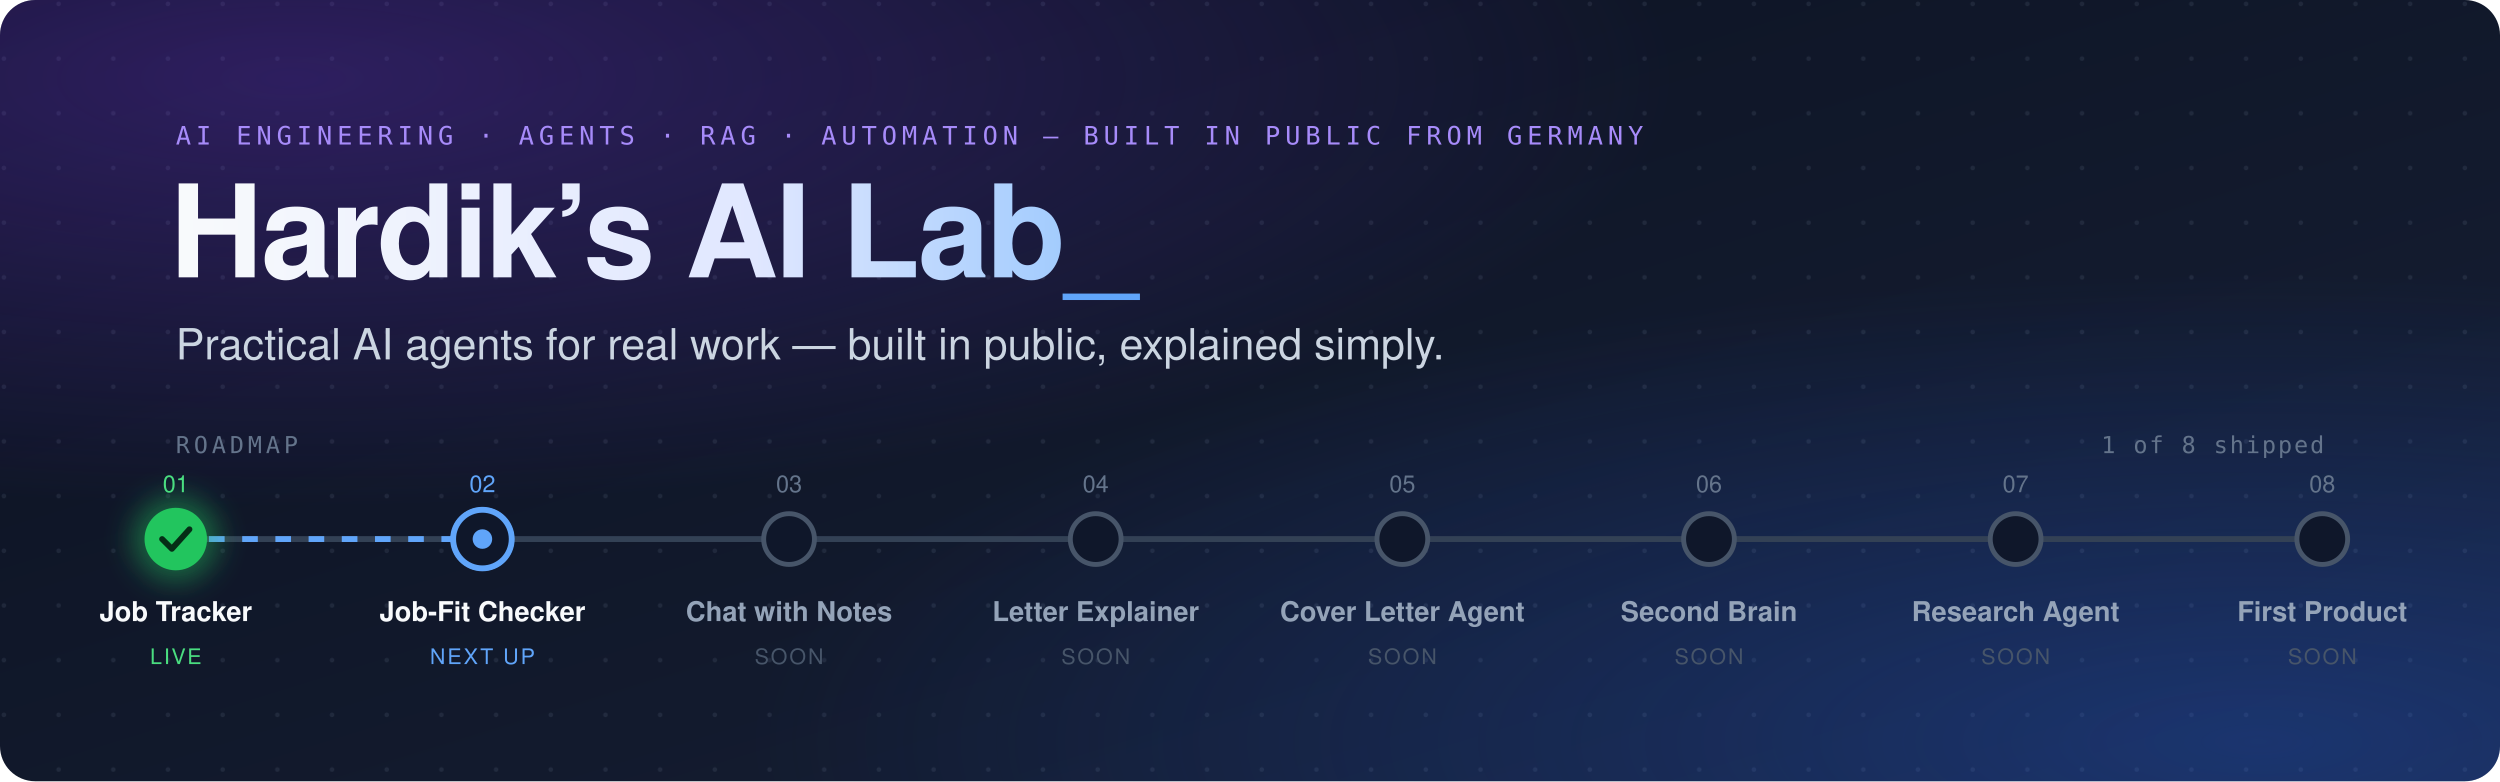
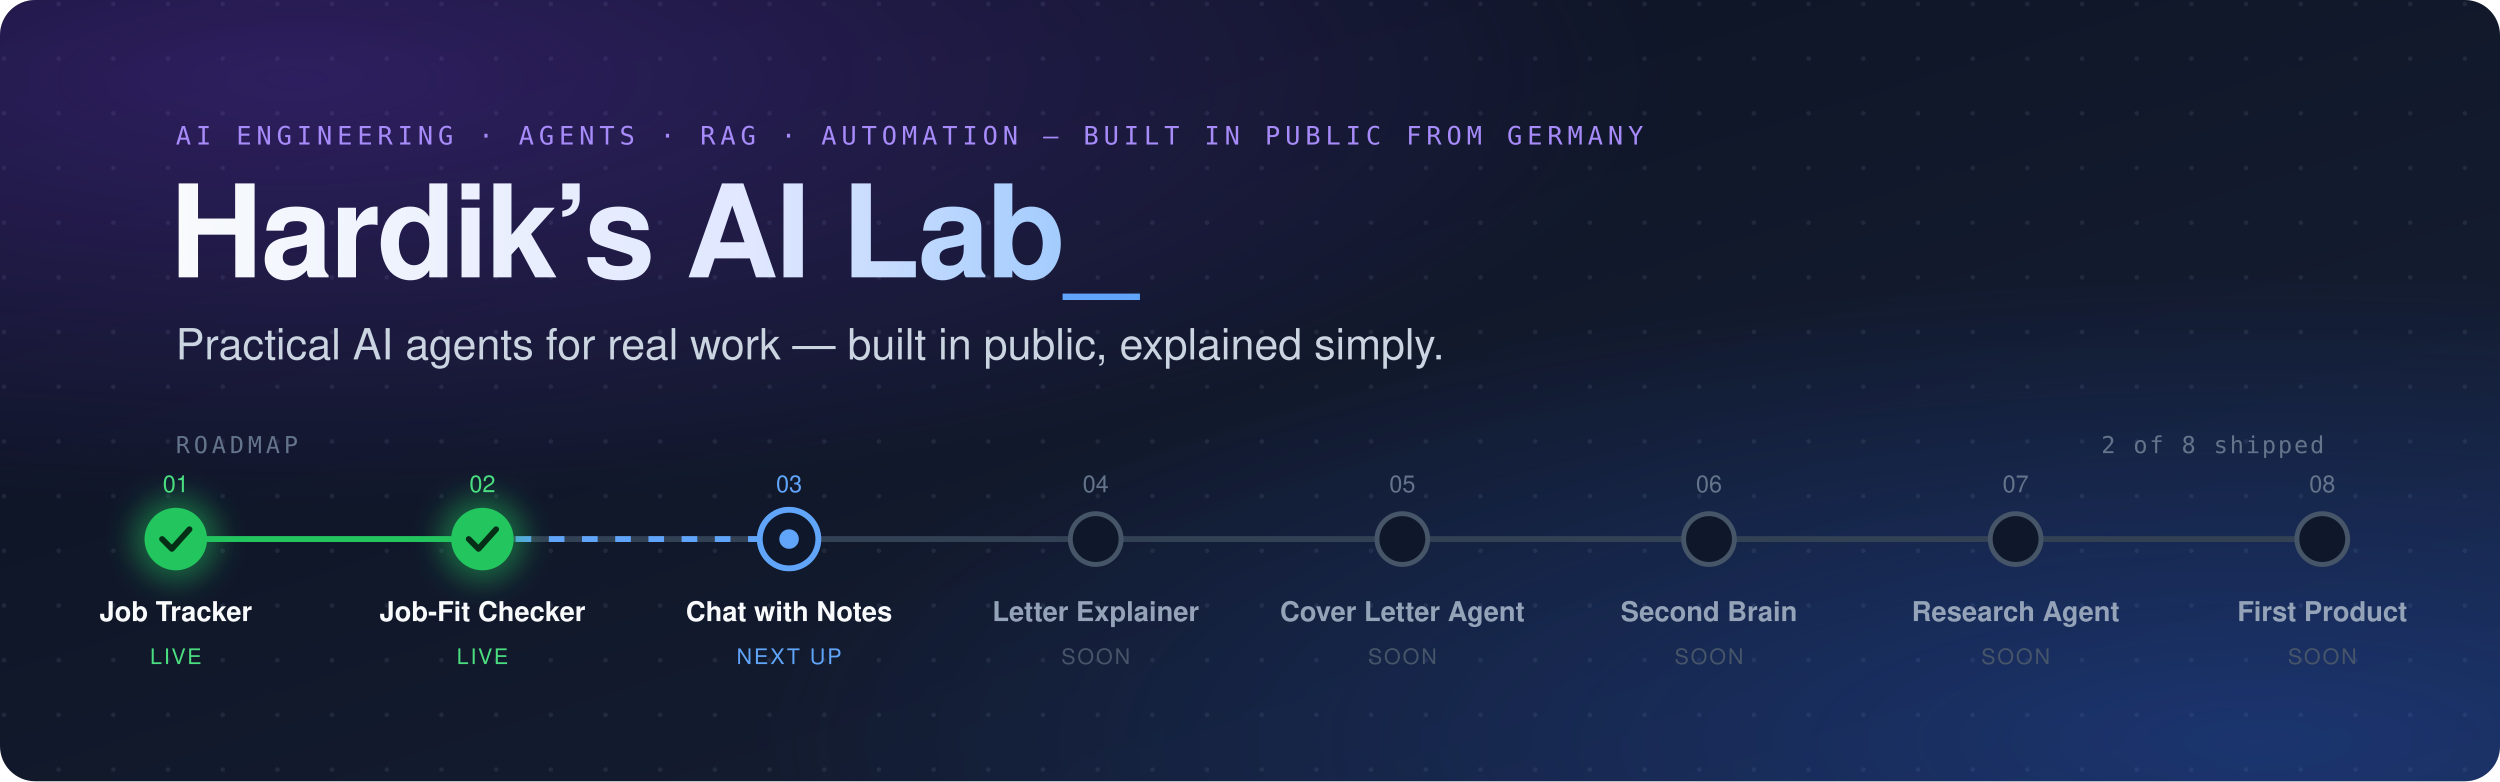
<svg xmlns="http://www.w3.org/2000/svg" width="1280" height="400" viewBox="0 0 1280 400" role="img" aria-labelledby="title desc">
  <defs>
    <linearGradient id="bg" x1="0" y1="0" x2="1" y2="1">
      <stop offset="0" stop-color="#0B1120" />
      <stop offset="1" stop-color="#172036" />
    </linearGradient>
    <radialGradient id="glowL" cx="0.12" cy="0.1" r="0.55">
      <stop offset="0" stop-color="#7C3AED" stop-opacity="0.30" />
      <stop offset="1" stop-color="#7C3AED" stop-opacity="0" />
    </radialGradient>
    <radialGradient id="glowR" cx="0.9" cy="0.95" r="0.6">
      <stop offset="0" stop-color="#2563EB" stop-opacity="0.32" />
      <stop offset="1" stop-color="#2563EB" stop-opacity="0" />
    </radialGradient>
    <pattern id="dots" width="28" height="28" patternUnits="userSpaceOnUse">
      <circle cx="2" cy="2" r="1.2" fill="#94A3B8" fill-opacity="0.12" />
    </pattern>
    <linearGradient id="title-grad" x1="0" y1="0" x2="1" y2="0">
      <stop offset="0" stop-color="#F8FAFC" />
      <stop offset="0.6" stop-color="#E0E7FF" />
      <stop offset="1" stop-color="#93C5FD" />
    </linearGradient>
    <filter id="soft" x="-80%" y="-80%" width="260%" height="260%">
      <feGaussianBlur stdDeviation="7" />
    </filter>
  </defs>
  <style>
    text { font-family: -apple-system, BlinkMacSystemFont, "Segoe UI", Helvetica, Arial, sans-serif; }
    .mono { font-family: ui-monospace, SFMono-Regular, Menlo, Consolas, monospace; }
    .in { animation: in .9s cubic-bezier(.2,.8,.2,1) backwards; }  /* visible by default; hidden only while waiting to animate */
    @keyframes in { from { opacity: 0; transform: translateY(10px); } to { opacity: 1; transform: translateY(0); } }
    .pop { transform-box: fill-box; transform-origin: center; animation: pop .55s cubic-bezier(.3,1.5,.5,1) backwards; }
    @keyframes pop { from { opacity: 0; transform: scale(.3); } to { opacity: 1; transform: scale(1); } }
    .ping { transform-box: fill-box; transform-origin: center; animation: ping 2s ease-out infinite; }
    @keyframes ping { 0% { transform: scale(1); opacity: .9; } 100% { transform: scale(2.4); opacity: 0; } }
    .flow { stroke-dasharray: 8 9; animation: flow 1s linear infinite; }
    @keyframes flow { to { stroke-dashoffset: -34; } }
    .caret { animation: caret 1.1s steps(1) infinite; }
    @keyframes caret { 50% { opacity: 0; } }
  </style>
  <rect width="1280" height="400" rx="18" fill="url(#bg)" />
  <rect width="1280" height="400" rx="18" fill="url(#dots)" />
  <rect width="1280" height="400" rx="18" fill="url(#glowL)" />
  <rect width="1280" height="400" rx="18" fill="url(#glowR)" />
  <text x="90" y="74" class="mono in" font-size="13" letter-spacing="2.5" fill="#A78BFA">AI ENGINEERING · AGENTS · RAG · AUTOMATION — BUILT IN PUBLIC FROM GERMANY</text>
  <text x="87" y="142" class="in" style="animation-delay:.15s" font-size="66" font-weight="800" letter-spacing="-1.5" fill="url(#title-grad)">Hardik’s AI Lab<tspan class="caret" fill="#60A5FA" font-weight="400">_</tspan>
  </text>
  <text x="90" y="184" class="in" style="animation-delay:.35s" font-size="22" fill="#CBD5E1">Practical AI agents for real work — built in public, explained simply.</text>
  <g class="in" style="animation-delay:.5s">
    <line x1="90" y1="276" x2="1190" y2="276" stroke="#334155" stroke-width="3" stroke-linecap="round" />
-     <line x1="90" y1="276" x2="247" y2="276" stroke="#60A5FA" stroke-width="3" class="flow" />
+     <line x1="90" y1="276" x2="247" y2="276" stroke="#22C55E" stroke-width="3" />
+     <line x1="247" y1="276" x2="404" y2="276" stroke="#60A5FA" stroke-width="3" class="flow" />
    <text x="90" y="232" class="mono" font-size="12" letter-spacing="2" fill="#64748B">ROADMAP</text>
-     <text x="1190" y="232" class="mono" font-size="12" letter-spacing="1" fill="#64748B" text-anchor="end">1 of 8 shipped</text>
+     <text x="1190" y="232" class="mono" font-size="12" letter-spacing="1" fill="#64748B" text-anchor="end">2 of 8 shipped</text>
  </g>
  <g class="pop" style="animation-delay:.7s">
    <circle cx="90" cy="276" r="22" fill="#22C55E" opacity=".45" filter="url(#soft)" />
    <circle cx="90" cy="276" r="16" fill="#22C55E" />
    <path d="M83 276 L88 281 L97 271" fill="none" stroke="#052E16" stroke-width="3" stroke-linecap="round" stroke-linejoin="round" />
  </g>
  <g class="pop" style="animation-delay:.8s">
-     <circle cx="247" cy="276" r="15" fill="none" stroke="#60A5FA" stroke-width="2.5" class="ping" />
-     <circle cx="247" cy="276" r="15" fill="#0F172A" stroke="#60A5FA" stroke-width="3" />
-     <circle cx="247" cy="276" r="5" fill="#60A5FA" />
+     <circle cx="247" cy="276" r="22" fill="#22C55E" opacity=".45" filter="url(#soft)" />
+     <circle cx="247" cy="276" r="16" fill="#22C55E" />
+     <path d="M240 276 L245 281 L254 271" fill="none" stroke="#052E16" stroke-width="3" stroke-linecap="round" stroke-linejoin="round" />
+   </g>
+   <g class="pop" style="animation-delay:.9s">
+     <circle cx="404" cy="276" r="15" fill="none" stroke="#60A5FA" stroke-width="2.5" class="ping" />
+     <circle cx="404" cy="276" r="15" fill="#0F172A" stroke="#60A5FA" stroke-width="3" />
+     <circle cx="404" cy="276" r="5" fill="#60A5FA" />
  </g>
  <g fill="#0F172A" stroke="#475569" stroke-width="2.5">
-     <circle class="pop" style="animation-delay:.9s" cx="404" cy="276" r="13" />
    <circle class="pop" style="animation-delay:1.0s" cx="561" cy="276" r="13" />
    <circle class="pop" style="animation-delay:1.1s" cx="718" cy="276" r="13" />
    <circle class="pop" style="animation-delay:1.2s" cx="875" cy="276" r="13" />
    <circle class="pop" style="animation-delay:1.3s" cx="1032" cy="276" r="13" />
    <circle class="pop" style="animation-delay:1.4s" cx="1189" cy="276" r="13" />
  </g>
  <g class="in" style="animation-delay:.9s" text-anchor="middle">
    <g class="mono" font-size="12" fill="#64748B">
      <text x="90" y="252" fill="#4ADE80">01</text>
-       <text x="247" y="252" fill="#60A5FA">02</text>
-       <text x="404" y="252">03</text>
+       <text x="247" y="252" fill="#4ADE80">02</text>
+       <text x="404" y="252" fill="#60A5FA">03</text>
      <text x="561" y="252">04</text>
      <text x="718" y="252">05</text>
      <text x="875" y="252">06</text>
      <text x="1032" y="252">07</text>
      <text x="1189" y="252">08</text>
    </g>
    <g font-size="14" font-weight="600" fill="#94A3B8">
      <text x="90" y="318" fill="#F8FAFC">Job Tracker</text>
      <text x="247" y="318" fill="#F8FAFC">Job-Fit Checker</text>
-       <text x="404" y="318">Chat with Notes</text>
+       <text x="404" y="318" fill="#F8FAFC">Chat with Notes</text>
      <text x="561" y="318">Letter Explainer</text>
      <text x="718" y="318">Cover Letter Agent</text>
      <text x="875" y="318">Second Brain</text>
      <text x="1032" y="318">Research Agent</text>
      <text x="1189" y="318">First Product</text>
    </g>
    <g class="mono" font-size="11" letter-spacing="1">
      <text x="90" y="340" fill="#4ADE80">LIVE</text>
-       <text x="247" y="340" fill="#60A5FA">NEXT UP</text>
+       <text x="247" y="340" fill="#4ADE80">LIVE</text>
+       <text x="404" y="340" fill="#60A5FA">NEXT UP</text>
      <g fill="#475569">
-         <text x="404" y="340">SOON</text>
        <text x="561" y="340">SOON</text>
        <text x="718" y="340">SOON</text>
        <text x="875" y="340">SOON</text>
        <text x="1032" y="340">SOON</text>
        <text x="1189" y="340">SOON</text>
      </g>
    </g>
  </g>
</svg>
